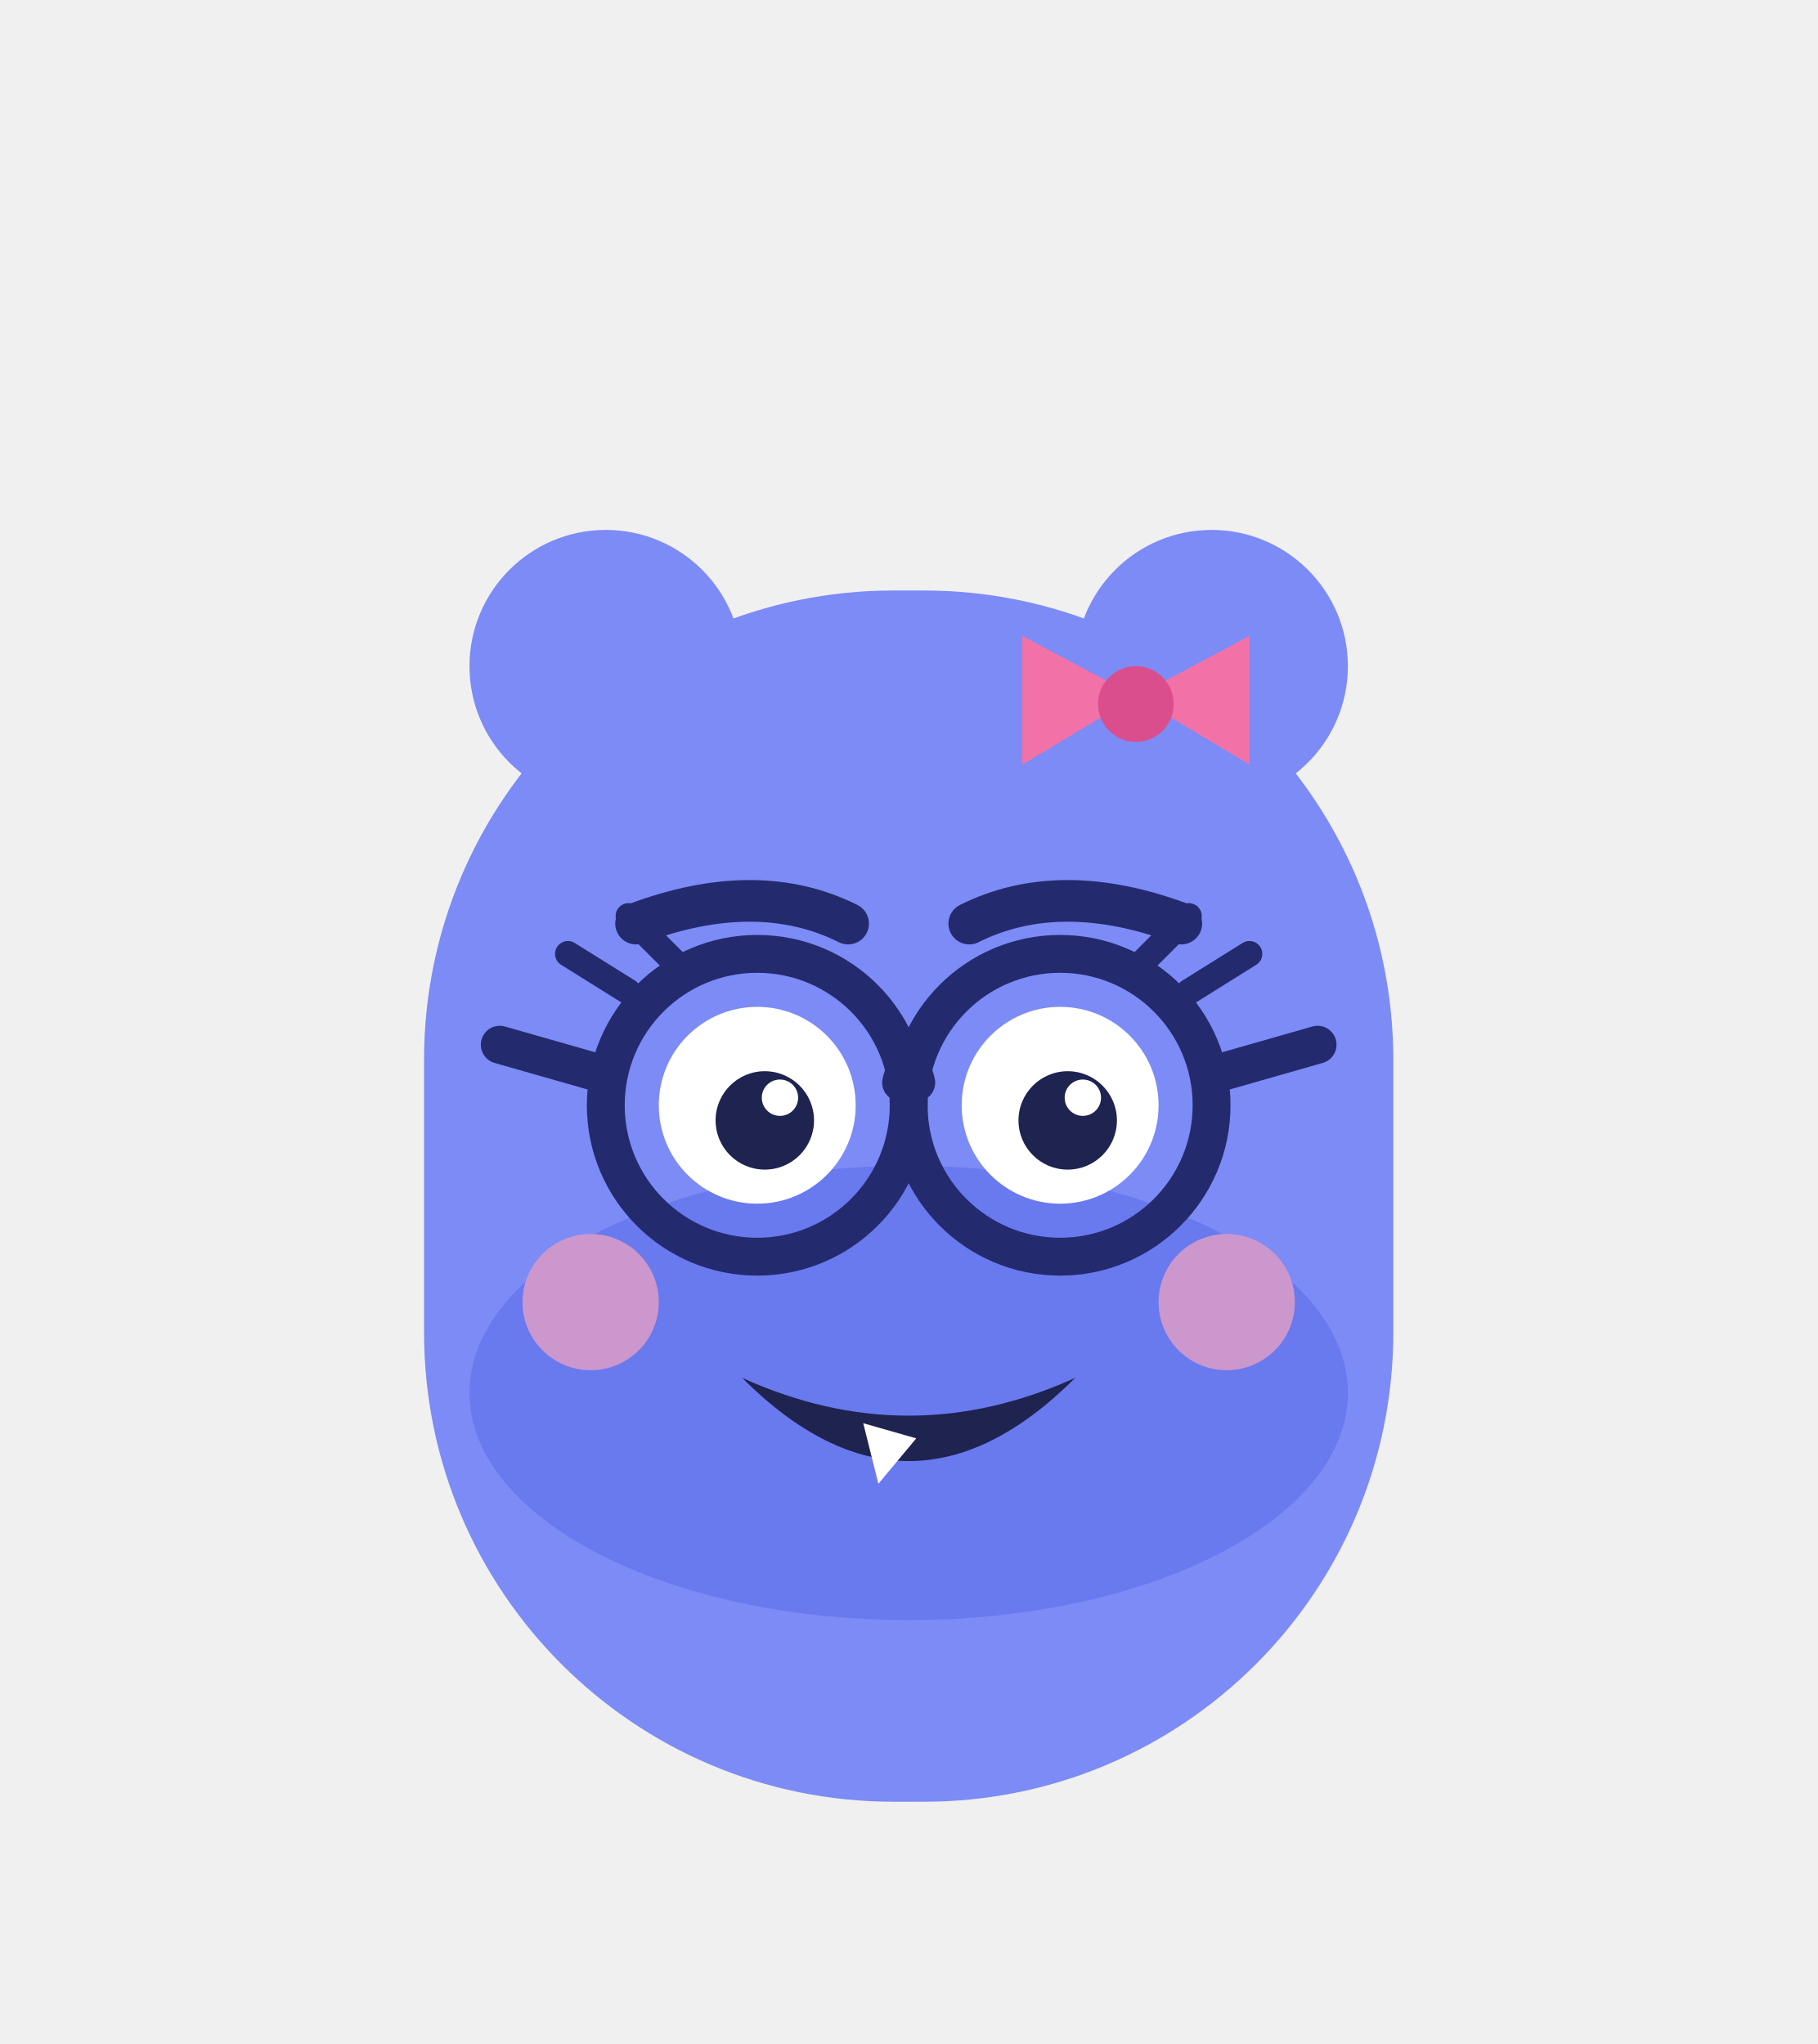
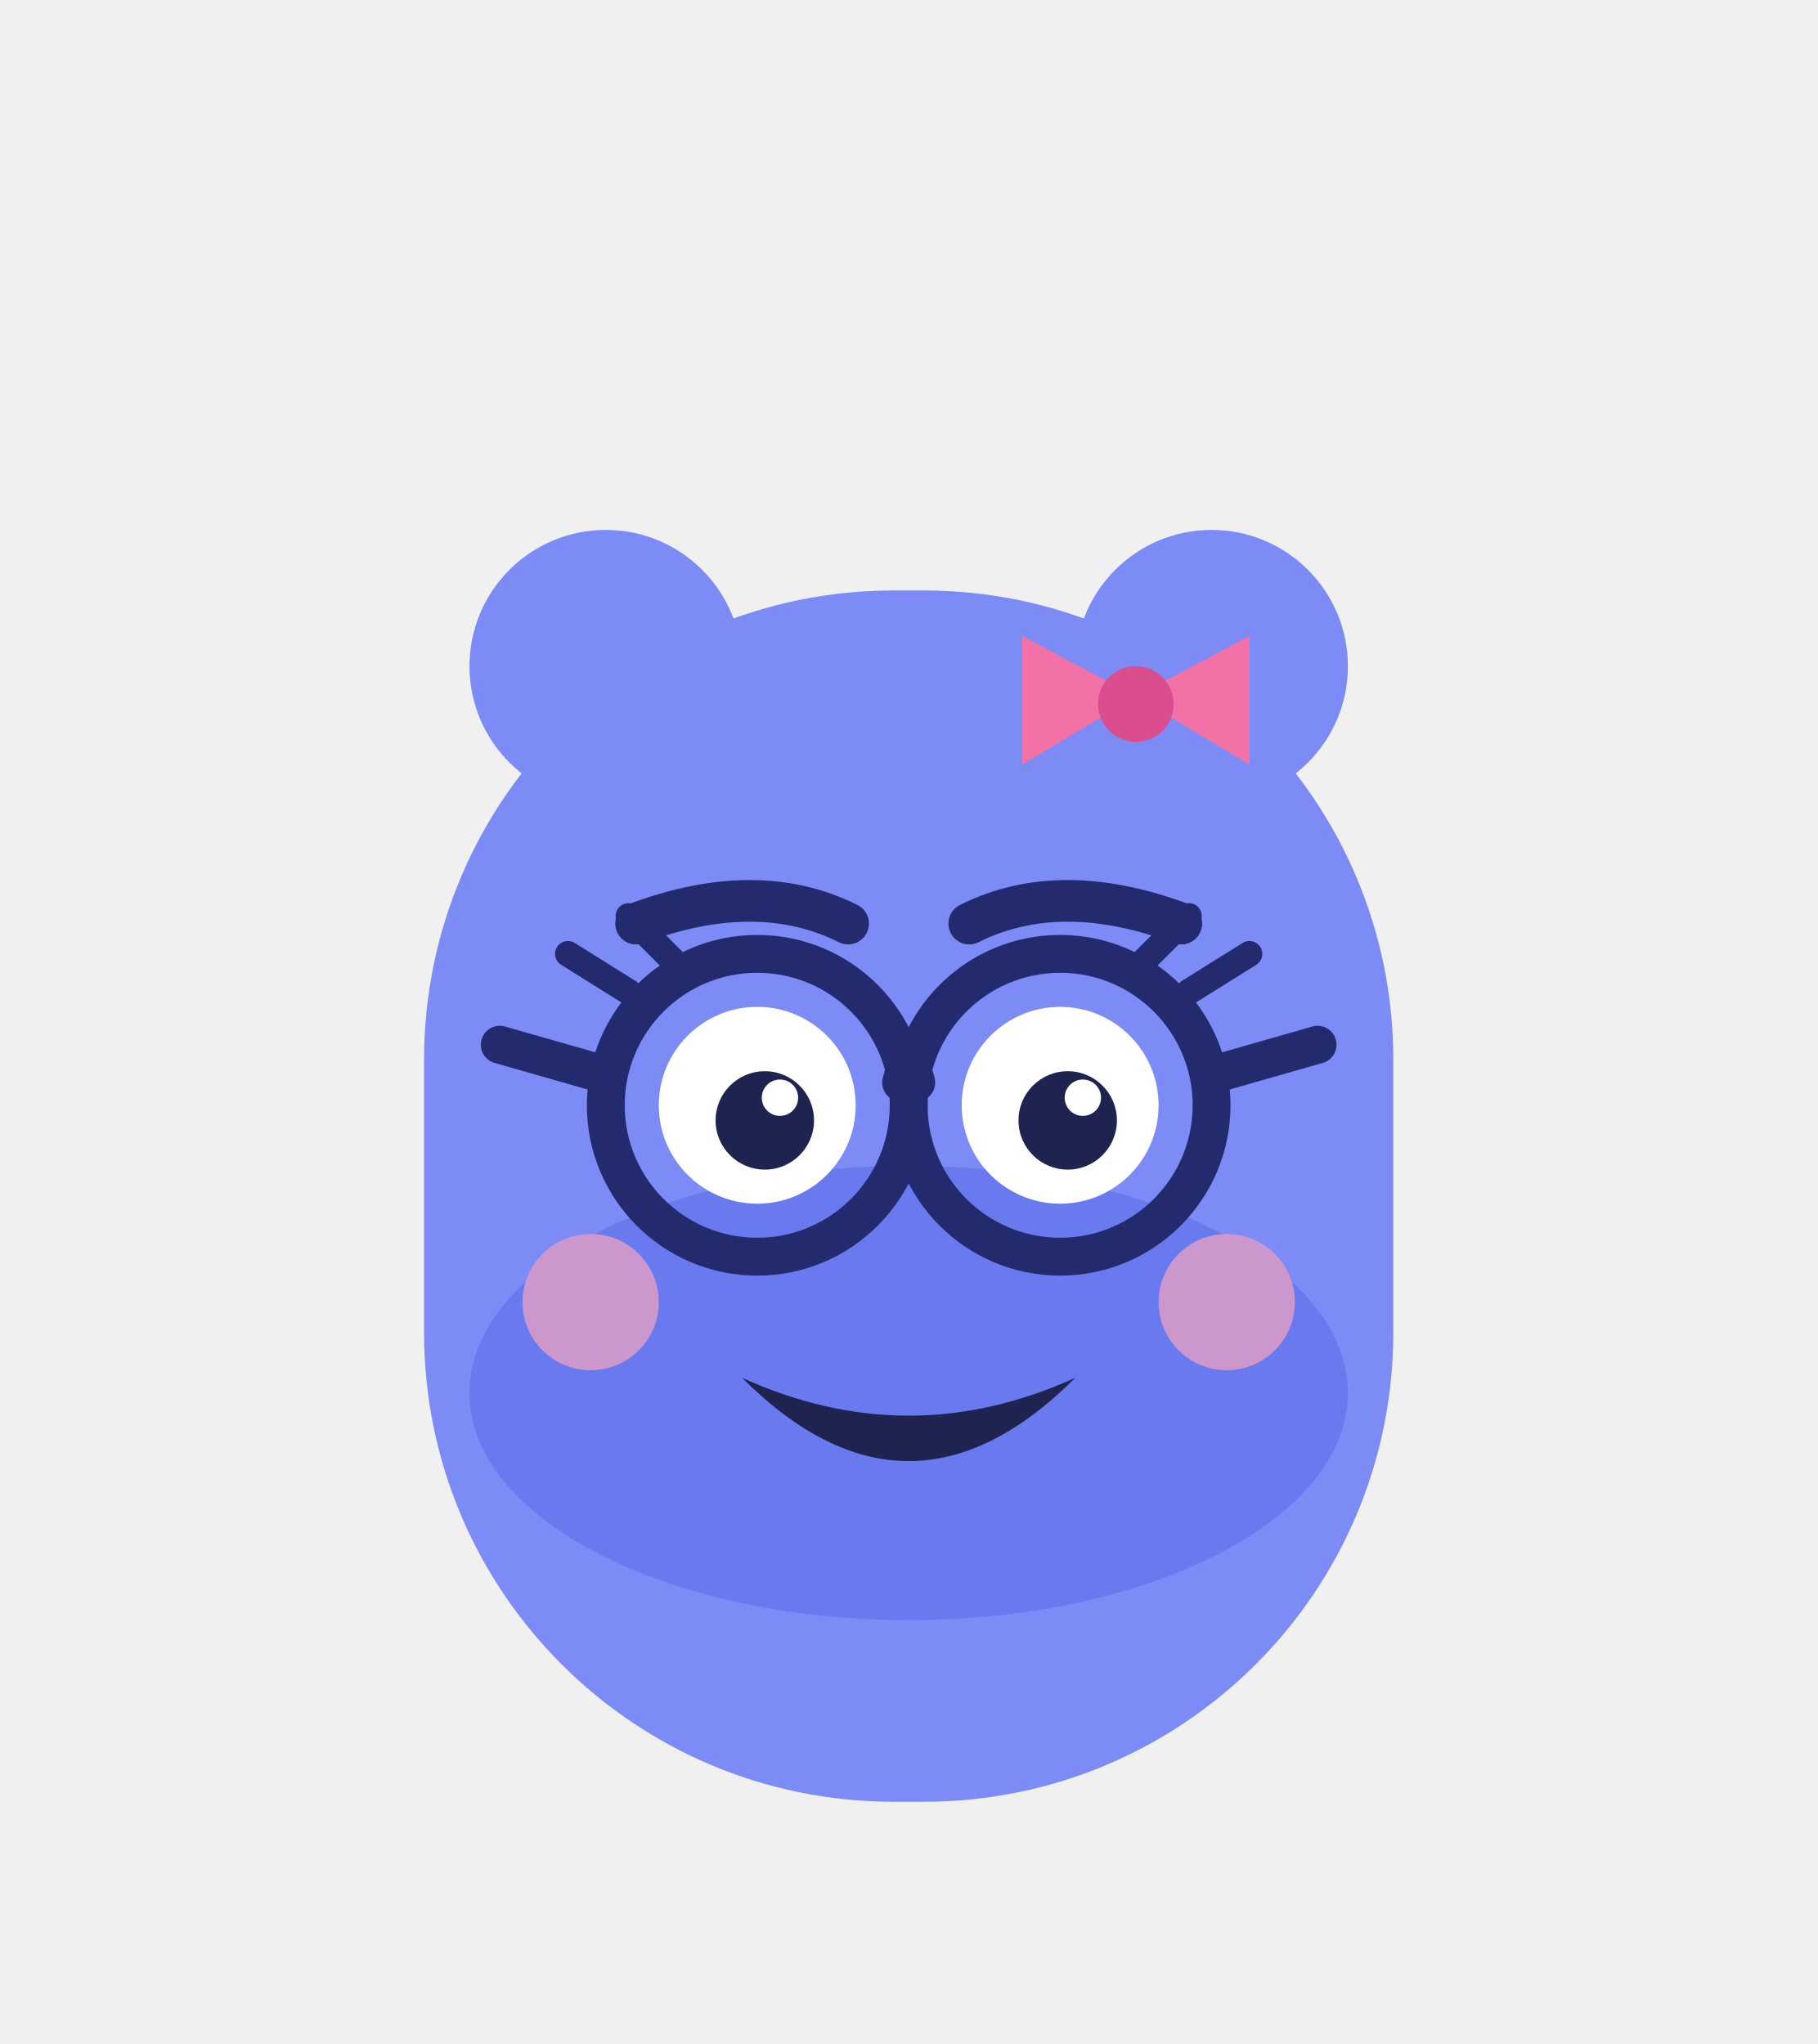
<svg xmlns="http://www.w3.org/2000/svg" viewBox="0 0 240 270" width="240" height="270">
  <g>
    <circle cx="80" cy="88" r="18" fill="#7C8BF5" />
    <circle cx="160" cy="88" r="18" fill="#7C8BF5" />
    <rect x="56" y="78" width="128" height="160" rx="62" fill="#7C8BF5" />
    <ellipse cx="120" cy="184" rx="58" ry="30" fill="#6979EE" />
    <path d="M84 122 Q100 116 112 122" stroke="#232A6E" stroke-width="5.5" fill="none" stroke-linecap="round" />
    <path d="M128 122 Q140 116 156 122" stroke="#232A6E" stroke-width="5.5" fill="none" stroke-linecap="round" />
    <circle cx="100" cy="146" r="13" fill="#fff" />
    <circle cx="140" cy="146" r="13" fill="#fff" />
    <circle cx="101" cy="148" r="6.5" fill="#1E2350" />
    <circle cx="141" cy="148" r="6.5" fill="#1E2350" />
    <circle cx="103" cy="145" r="2.4" fill="#fff" />
    <circle cx="143" cy="145" r="2.4" fill="#fff" />
    <circle cx="100" cy="146" r="20" fill="none" stroke="#232A6E" stroke-width="5" />
    <circle cx="140" cy="146" r="20" fill="none" stroke="#232A6E" stroke-width="5" />
    <path d="M119 143 Q120 139 121 143" stroke="#232A6E" stroke-width="5" fill="none" stroke-linecap="round" />
    <path d="M80 142 L66 138" stroke="#232A6E" stroke-width="5" stroke-linecap="round" />
    <path d="M160 142 L174 138" stroke="#232A6E" stroke-width="5" stroke-linecap="round" />
    <circle cx="78" cy="172" r="9" fill="#CB97CC" />
    <circle cx="162" cy="172" r="9" fill="#CB97CC" />
    <path d="M98 182 Q120 204 142 182 Q120 192 98 182 Z" fill="#1E2350" />
-     <path d="M114 188 l2 8 5 -6 Z" fill="#fff" />
    <path d="M150 92 l-15 -8 0 17 Z" fill="#F272A8" />
    <path d="M150 92 l15 -8 0 17 Z" fill="#F272A8" />
    <circle cx="150" cy="93" r="5" fill="#DB4E8E" />
    <path d="M83 131 l-8 -5 M89 127 l-6 -6" stroke="#232A6E" stroke-width="3.4" stroke-linecap="round" />
    <path d="M157 131 l8 -5 M151 127 l6 -6" stroke="#232A6E" stroke-width="3.4" stroke-linecap="round" />
  </g>
</svg>
